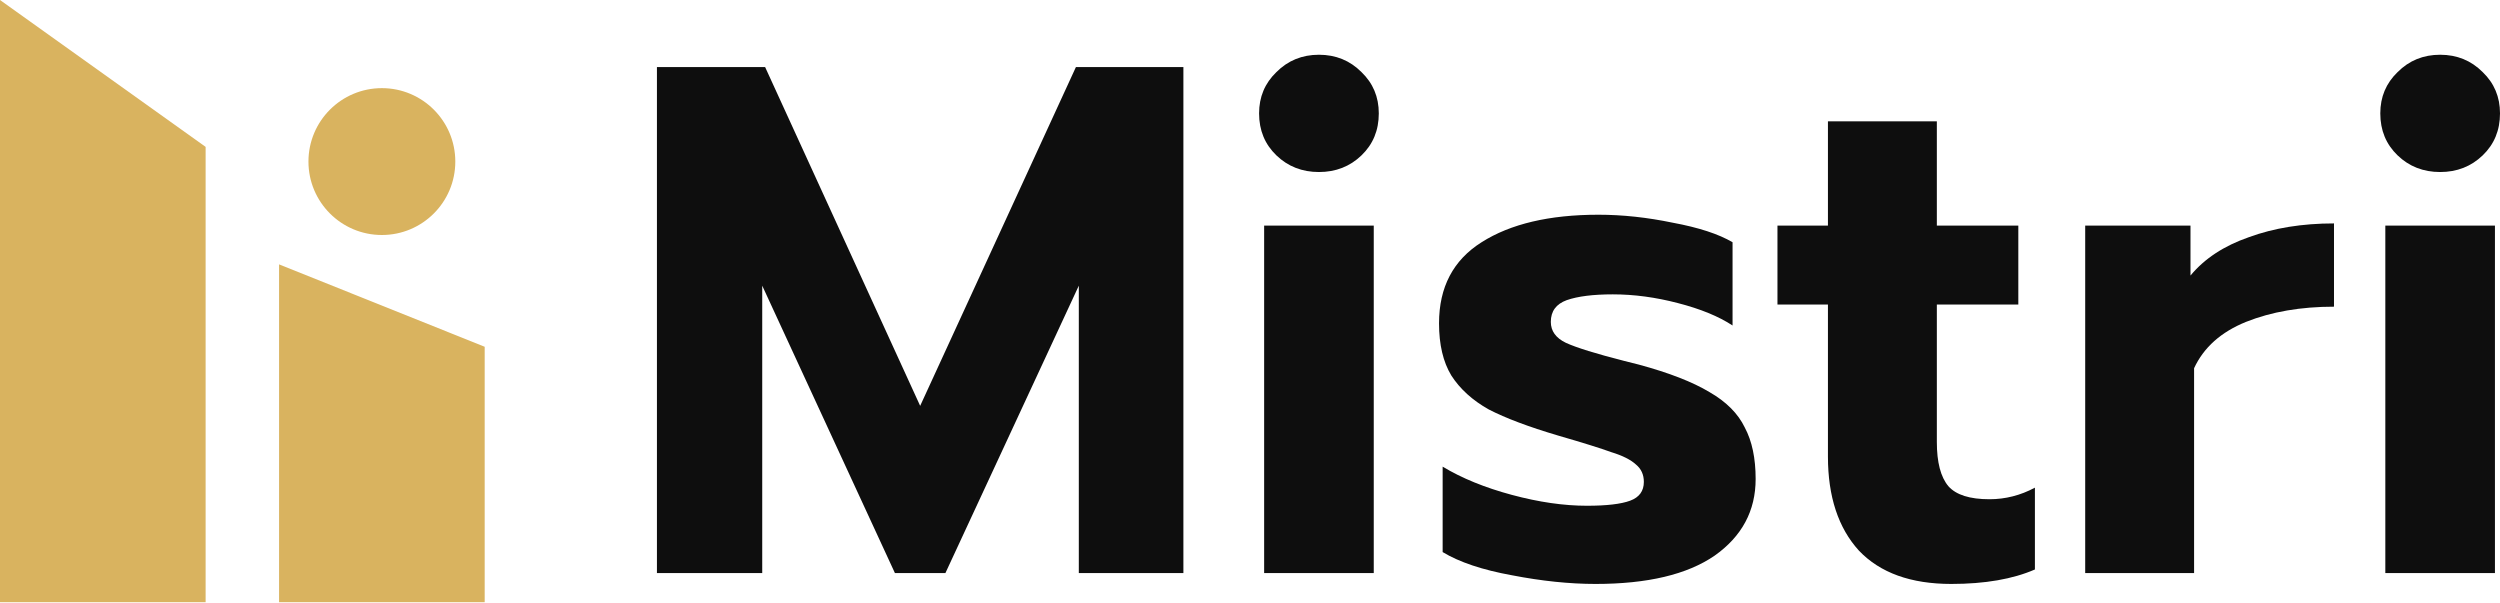
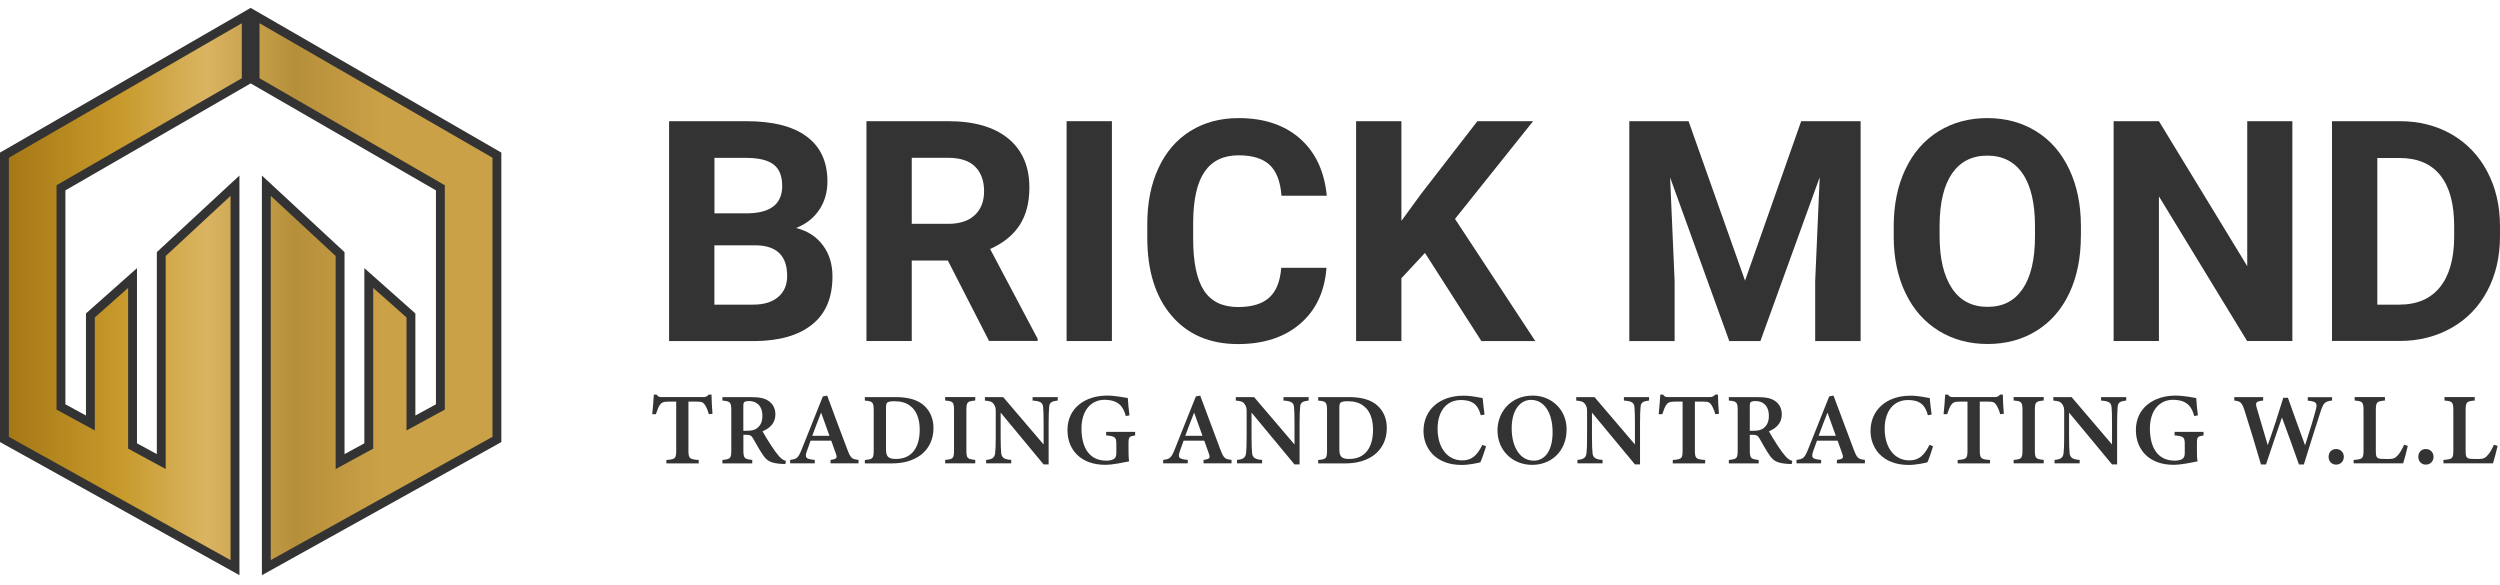
- <svg xmlns="http://www.w3.org/2000/svg" width="137" height="33" viewBox="0 0 137 33" fill="none">
-   <path d="M0 0L11.268 8.049V33H0V0Z" fill="#D9B35F" />
-   <path d="M15.293 14.488L26.561 19.003V33H15.293V14.488Z" fill="#D9B35F" />
-   <circle cx="20.927" cy="8.854" r="4.024" fill="#D9B35F" />
-   <path d="M36 3.674H41.928L50.425 22.241L58.961 3.674H64.85V31.405H59.119V15.655L51.808 31.405H49.042L41.77 15.655V31.405H36V3.674Z" fill="#0E0E0E" />
-   <path d="M72.278 9.427C71.356 9.427 70.579 9.123 69.946 8.514C69.314 7.906 68.998 7.139 68.998 6.213C68.998 5.314 69.314 4.56 69.946 3.952C70.579 3.317 71.356 3 72.278 3C73.2 3 73.978 3.317 74.61 3.952C75.242 4.56 75.558 5.314 75.558 6.213C75.558 7.139 75.242 7.906 74.61 8.514C73.978 9.123 73.2 9.427 72.278 9.427ZM69.275 12.363H75.282V31.405H69.275V12.363Z" fill="#0E0E0E" />
-   <path d="M87.435 32C86.013 32 84.484 31.841 82.851 31.524C81.244 31.233 79.979 30.81 79.057 30.254V25.573C80.111 26.208 81.376 26.724 82.851 27.12C84.326 27.517 85.697 27.715 86.961 27.715C88.041 27.715 88.832 27.623 89.332 27.438C89.833 27.253 90.083 26.909 90.083 26.406C90.083 26.01 89.938 25.692 89.648 25.454C89.359 25.19 88.911 24.965 88.305 24.78C87.725 24.568 86.75 24.264 85.38 23.867C83.773 23.391 82.508 22.915 81.586 22.439C80.691 21.937 80.006 21.315 79.531 20.575C79.083 19.834 78.859 18.882 78.859 17.718C78.859 15.735 79.637 14.254 81.191 13.275C82.772 12.27 84.906 11.767 87.593 11.767C88.911 11.767 90.268 11.913 91.664 12.204C93.087 12.468 94.18 12.825 94.944 13.275V17.837C94.18 17.335 93.179 16.925 91.941 16.607C90.729 16.29 89.543 16.131 88.384 16.131C87.304 16.131 86.46 16.237 85.855 16.449C85.275 16.66 84.985 17.057 84.985 17.639C84.985 18.141 85.262 18.525 85.815 18.789C86.395 19.054 87.462 19.384 89.016 19.781L89.807 19.98C91.466 20.429 92.757 20.932 93.68 21.487C94.602 22.016 95.247 22.664 95.616 23.431C96.011 24.172 96.209 25.11 96.209 26.248C96.209 27.993 95.458 29.395 93.956 30.453C92.454 31.484 90.281 32 87.435 32Z" fill="#0E0E0E" />
-   <path d="M106.929 32C104.716 32 103.03 31.392 101.87 30.175C100.738 28.932 100.171 27.213 100.171 25.018V16.687H97.405V12.363H100.171V6.65H106.139V12.363H110.604V16.687H106.139V24.224C106.139 25.335 106.349 26.142 106.771 26.644C107.193 27.12 107.943 27.358 109.024 27.358C109.893 27.358 110.723 27.147 111.513 26.724V31.207C110.301 31.735 108.773 32 106.929 32Z" fill="#0E0E0E" />
-   <path d="M114.269 12.363H120.039V15.1C120.803 14.174 121.87 13.473 123.24 12.997C124.61 12.495 126.164 12.243 127.903 12.243V16.806C126.085 16.806 124.478 17.083 123.082 17.639C121.712 18.194 120.763 19.041 120.236 20.178V31.405H114.269V12.363Z" fill="#0E0E0E" />
-   <path d="M133.72 9.427C132.798 9.427 132.02 9.123 131.388 8.514C130.756 7.906 130.44 7.139 130.44 6.213C130.44 5.314 130.756 4.56 131.388 3.952C132.02 3.317 132.798 3 133.72 3C134.642 3 135.419 3.317 136.052 3.952C136.684 4.56 137 5.314 137 6.213C137 7.139 136.684 7.906 136.052 8.514C135.419 9.123 134.642 9.427 133.72 9.427ZM130.716 12.363H136.723V31.405H130.716V12.363Z" fill="#0E0E0E" />
+ <svg xmlns="http://www.w3.org/2000/svg" width="214" height="50" viewBox="0 0 214 50" fill="none">
+   <path d="M22.797 15.893L29.111 21.747V39.511L31.567 38.173V23.798L35.177 27.003V36.208L37.696 34.837V16.076L21.836 6.919V1.334L42.535 13.283V37.617L22.797 48.592V15.893ZM0.379 37.617V13.283L21.077 1.334V6.919L5.218 16.076V34.834L7.737 36.205V27L11.347 23.796V38.17L13.803 39.508V21.747L20.116 15.893V48.592L0.379 37.617Z" fill="url(#paint0_linear_1914_30139)" />
+   <path d="M20.698 1.989V6.699L5.218 15.638L4.839 15.858V35.062L5.233 35.277L6.994 36.235L8.117 36.847V27.175L10.968 24.643V38.401L11.362 38.616L13.06 39.539L14.183 40.151V21.914L19.737 16.764V47.947L0.759 37.394V13.503L20.698 1.989ZM22.216 1.989L42.156 13.501V37.391L23.177 47.944V16.764L28.732 21.914V40.151L29.855 39.539L31.552 38.616L31.947 38.401V24.643L34.798 27.175V36.847L35.921 36.235L37.681 35.277L38.076 35.062V15.858L37.696 15.638L22.216 6.699V1.989ZM21.457 0.674L0 13.063V37.839L20.496 49.234V15.026L13.424 21.582V38.871L11.726 37.948V22.953L7.358 26.831V35.568L5.598 34.609V16.296L21.457 7.139V0.676V0.674ZM21.457 0.674V7.139L37.317 16.296V34.609L35.556 35.568V26.831L31.188 22.953V37.948L29.491 38.871V21.582L22.419 15.026V49.237L42.915 37.842V13.063L21.457 0.676V0.674Z" fill="#333333" />
+   <path d="M57.273 29.192V10.373H63.863C66.148 10.373 67.877 10.809 69.055 11.688C70.234 12.566 70.828 13.842 70.828 15.533C70.828 16.455 70.594 17.268 70.119 17.971C69.645 18.675 68.985 19.188 68.145 19.515C69.11 19.755 69.868 20.241 70.425 20.977C70.981 21.708 71.259 22.608 71.259 23.666C71.259 25.477 70.681 26.846 69.525 27.773C68.368 28.706 66.726 29.181 64.588 29.197H57.273V29.192ZM61.152 18.261H64.021C65.974 18.228 66.956 17.448 66.956 15.92C66.956 15.069 66.71 14.453 66.214 14.077C65.717 13.7 64.937 13.515 63.868 13.515H61.157V18.255L61.152 18.261ZM61.152 20.999V26.077H64.474C65.385 26.077 66.099 25.859 66.612 25.422C67.125 24.986 67.381 24.386 67.381 23.622C67.381 21.899 66.492 21.026 64.708 20.999H61.152Z" fill="#333333" />
+   <path d="M81.134 22.302H78.046V29.192H74.168V10.373H81.161C83.381 10.373 85.099 10.869 86.305 11.857C87.51 12.85 88.116 14.246 88.116 16.057C88.116 17.339 87.837 18.413 87.281 19.27C86.725 20.126 85.885 20.808 84.755 21.315L88.825 29.006V29.186H84.663L81.134 22.297V22.302ZM78.046 19.16H81.172C82.148 19.16 82.901 18.915 83.435 18.419C83.97 17.922 84.237 17.241 84.237 16.368C84.237 15.495 83.986 14.78 83.479 14.273C82.977 13.766 82.203 13.509 81.161 13.509H78.046V19.155V19.16Z" fill="#333333" />
+   <path d="M95.179 29.192H91.301V10.373H95.179V29.192Z" fill="#333333" />
+   <path d="M113.546 22.922C113.398 24.946 112.651 26.539 111.304 27.706C109.956 28.868 108.178 29.452 105.974 29.452C103.564 29.452 101.665 28.639 100.28 27.013C98.894 25.388 98.207 23.162 98.207 20.326V19.175C98.207 17.364 98.523 15.771 99.162 14.391C99.8 13.011 100.711 11.953 101.894 11.217C103.078 10.48 104.458 10.109 106.024 10.109C108.195 10.109 109.945 10.693 111.271 11.855C112.596 13.017 113.366 14.653 113.573 16.753H109.695C109.602 15.537 109.264 14.659 108.68 14.113C108.096 13.568 107.213 13.295 106.024 13.295C104.731 13.295 103.765 13.758 103.122 14.686C102.478 15.613 102.151 17.048 102.134 18.995V20.419C102.134 22.453 102.445 23.937 103.062 24.875C103.678 25.813 104.649 26.282 105.974 26.282C107.175 26.282 108.064 26.01 108.658 25.464C109.253 24.919 109.585 24.073 109.673 22.922H113.551H113.546Z" fill="#333333" />
+   <path d="M121.979 21.646L119.96 23.817V29.196H116.082V10.377H119.96V18.908L121.668 16.568L126.462 10.377H131.23L124.548 18.739L131.421 29.196H126.806L121.973 21.646H121.979Z" fill="#333333" />
+   <path d="M144.542 10.377L149.374 24.024L154.18 10.377H159.269V29.196H155.38V24.052L155.767 15.172L150.689 29.196H148.027L142.96 15.188L143.347 24.052V29.196H139.469V10.377H144.536H144.542Z" fill="#333333" />
+   <path d="M178.122 20.211C178.122 22.066 177.795 23.686 177.14 25.082C176.486 26.479 175.547 27.553 174.331 28.312C173.109 29.07 171.713 29.446 170.136 29.446C168.56 29.446 167.185 29.07 165.963 28.323C164.742 27.57 163.793 26.501 163.122 25.11C162.451 23.719 162.107 22.115 162.102 20.31V19.377C162.102 17.522 162.434 15.897 163.105 14.484C163.771 13.077 164.714 11.997 165.936 11.239C167.153 10.486 168.549 10.109 170.114 10.109C171.68 10.109 173.076 10.486 174.293 11.239C175.515 11.991 176.453 13.071 177.124 14.484C177.789 15.891 178.127 17.517 178.127 19.36V20.201L178.122 20.211ZM174.195 19.36C174.195 17.386 173.84 15.886 173.136 14.86C172.433 13.835 171.424 13.322 170.114 13.322C168.805 13.322 167.807 13.829 167.103 14.839C166.4 15.853 166.04 17.337 166.029 19.29V20.206C166.029 22.126 166.383 23.615 167.087 24.679C167.791 25.742 168.811 26.266 170.136 26.266C171.462 26.266 172.438 25.753 173.136 24.733C173.835 23.713 174.189 22.224 174.195 20.266V19.35V19.36Z" fill="#333333" />
+   <path d="M196.232 29.192H192.353L184.804 16.809V29.192H180.926V10.373H184.804L192.364 22.782V10.373H196.226V29.192H196.232Z" fill="#333333" />
+   <path d="M199.62 29.192V10.373H205.408C207.06 10.373 208.544 10.744 209.848 11.491C211.151 12.239 212.171 13.297 212.902 14.671C213.633 16.046 213.999 17.606 213.999 19.357V20.224C213.999 21.975 213.639 23.53 212.919 24.888C212.199 26.252 211.184 27.304 209.875 28.052C208.566 28.799 207.088 29.181 205.44 29.186H199.609L199.62 29.192ZM203.499 13.515V26.077H205.375C206.891 26.077 208.048 25.581 208.85 24.593C209.651 23.606 210.061 22.188 210.077 20.344V19.351C210.077 17.437 209.679 15.991 208.888 15.004C208.097 14.017 206.935 13.526 205.413 13.526H203.499V13.515Z" fill="#333333" />
+   <path d="M60.676 35.452C60.583 35.092 60.425 34.776 60.332 34.645C60.179 34.443 60.103 34.377 59.601 34.377H58.93V38.534C58.93 39.248 59.012 39.314 59.809 39.374V39.668H57.043V39.374C57.812 39.314 57.883 39.254 57.883 38.534V34.377H57.261C56.776 34.377 56.634 34.448 56.476 34.672C56.361 34.841 56.258 35.119 56.143 35.457H55.832C55.892 34.857 55.947 34.219 55.968 33.777H56.208C56.339 33.979 56.443 33.99 56.699 33.99H60.179C60.419 33.99 60.523 33.946 60.665 33.777H60.905C60.91 34.159 60.943 34.879 60.987 35.425L60.681 35.452H60.676Z" fill="#333333" />
+   <path d="M67.224 39.721C67.147 39.721 67.049 39.721 66.94 39.711C65.996 39.661 65.669 39.449 65.364 39.023C65.025 38.554 64.747 38.014 64.458 37.523C64.311 37.272 64.191 37.218 63.853 37.218H63.634V38.522C63.634 39.242 63.727 39.296 64.393 39.372V39.667H61.84V39.372C62.527 39.301 62.598 39.242 62.598 38.522V35.129C62.598 34.42 62.505 34.349 61.84 34.289V33.994H64.267C64.993 33.994 65.434 34.076 65.784 34.316C66.138 34.55 66.373 34.938 66.373 35.472C66.373 36.242 65.871 36.672 65.271 36.918C65.413 37.185 65.762 37.758 66.024 38.156C66.335 38.631 66.52 38.86 66.695 39.062C66.907 39.296 67.038 39.378 67.273 39.454L67.224 39.732V39.721ZM63.934 36.874C64.338 36.874 64.627 36.809 64.823 36.64C65.129 36.394 65.26 36.056 65.26 35.598C65.26 34.67 64.698 34.332 64.142 34.332C63.902 34.332 63.776 34.365 63.716 34.42C63.651 34.474 63.629 34.572 63.629 34.769V36.874H63.929H63.934Z" fill="#333333" />
+   <path d="M71.095 39.662V39.367C71.651 39.291 71.673 39.198 71.553 38.838C71.455 38.549 71.302 38.14 71.155 37.72H69.388C69.279 38.031 69.153 38.369 69.049 38.669C68.864 39.225 69.044 39.296 69.742 39.367V39.662H67.637V39.367C68.188 39.296 68.324 39.225 68.624 38.472L70.435 33.934L70.806 33.863C71.362 35.374 71.957 36.962 72.519 38.44C72.824 39.236 72.906 39.296 73.49 39.367V39.662H71.09H71.095ZM70.288 35.32C70.026 35.991 69.764 36.651 69.529 37.305H71.002L70.288 35.32Z" fill="#333333" />
+   <path d="M76.622 33.99C77.779 33.99 78.586 34.23 79.137 34.748C79.573 35.163 79.906 35.774 79.906 36.641C79.906 37.65 79.486 38.441 78.815 38.949C78.16 39.439 77.326 39.669 76.306 39.669H74.031V39.374C74.724 39.314 74.789 39.243 74.789 38.523V35.147C74.789 34.405 74.691 34.35 74.031 34.29V33.996H76.622V33.99ZM75.842 38.452C75.842 39.085 76.044 39.287 76.688 39.287C78.002 39.287 78.728 38.376 78.728 36.772C78.728 35.899 78.466 35.174 77.964 34.787C77.588 34.459 77.113 34.345 76.529 34.345C76.18 34.345 76.011 34.41 75.946 34.465C75.87 34.536 75.842 34.667 75.842 34.95V38.458V38.452Z" fill="#333333" />
+   <path d="M80.906 39.663V39.368C81.588 39.303 81.664 39.254 81.664 38.518V35.141C81.664 34.399 81.583 34.345 80.906 34.285V33.99H83.481V34.285C82.799 34.35 82.723 34.405 82.723 35.141V38.518C82.723 39.248 82.799 39.292 83.481 39.368V39.663H80.906Z" fill="#333333" />
+   <path d="M90.549 34.283C90.009 34.349 89.834 34.452 89.807 34.85C89.785 35.172 89.763 35.489 89.763 36.269V39.754H89.332L85.656 35.32V37.365C85.656 38.134 85.678 38.494 85.7 38.745C85.727 39.149 85.923 39.329 86.561 39.367V39.661H84.412V39.367C84.925 39.323 85.138 39.192 85.187 38.778C85.219 38.478 85.236 38.134 85.236 37.36V35.238C85.236 34.965 85.219 34.791 85.056 34.578C84.898 34.36 84.696 34.327 84.309 34.289V33.994H85.874L89.332 38.047V36.274C89.332 35.494 89.321 35.178 89.294 34.878C89.267 34.496 89.109 34.332 88.389 34.289V33.994H90.543V34.289L90.549 34.283Z" fill="#333333" />
+   <path d="M97.168 37.272C96.655 37.354 96.601 37.392 96.601 37.96V38.653C96.601 38.963 96.612 39.258 96.655 39.492C96.175 39.585 95.302 39.787 94.588 39.787C92.559 39.787 91.375 38.543 91.375 36.809C91.375 34.889 92.941 33.863 94.757 33.863C95.526 33.863 96.257 34.038 96.541 34.071C96.557 34.436 96.617 35.052 96.682 35.554L96.371 35.614C96.164 34.872 95.864 34.518 95.319 34.332C95.117 34.261 94.784 34.223 94.55 34.223C93.393 34.223 92.575 35.14 92.575 36.678C92.575 38.216 93.175 39.432 94.702 39.432C94.921 39.432 95.16 39.394 95.324 39.302C95.472 39.214 95.559 39.083 95.559 38.783V38.031C95.559 37.409 95.455 37.349 94.686 37.267V36.967H97.168V37.267V37.272Z" fill="#333333" />
+   <path d="M103.025 39.662V39.367C103.581 39.291 103.603 39.198 103.483 38.838C103.385 38.549 103.232 38.14 103.085 37.72H101.317C101.203 38.031 101.083 38.369 100.979 38.669C100.794 39.225 100.974 39.296 101.672 39.367V39.662H99.566V39.367C100.117 39.296 100.254 39.225 100.554 38.472L102.365 33.934L102.736 33.863C103.292 35.374 103.887 36.962 104.448 38.44C104.754 39.236 104.836 39.296 105.419 39.367V39.662H103.019H103.025ZM102.217 35.32C101.956 35.991 101.694 36.651 101.459 37.305H102.932L102.217 35.32Z" fill="#333333" />
+   <path d="M112.031 34.283C111.491 34.349 111.316 34.452 111.289 34.85C111.267 35.172 111.245 35.489 111.245 36.269V39.754H110.809L107.132 35.32V37.365C107.132 38.134 107.154 38.494 107.176 38.745C107.203 39.149 107.4 39.329 108.038 39.367V39.661H105.889V39.367C106.402 39.323 106.614 39.192 106.663 38.778C106.696 38.478 106.712 38.134 106.712 37.36V35.238C106.712 34.965 106.696 34.791 106.532 34.578C106.374 34.36 106.172 34.327 105.785 34.289V33.994H107.351L110.809 38.047V36.274C110.809 35.494 110.798 35.178 110.771 34.878C110.743 34.496 110.585 34.332 109.865 34.289V33.994H112.02V34.289L112.031 34.283Z" fill="#333333" />
+   <path d="M115.427 33.99C116.583 33.99 117.391 34.23 117.942 34.748C118.383 35.163 118.711 35.774 118.711 36.641C118.711 37.65 118.291 38.441 117.62 38.949C116.965 39.439 116.131 39.669 115.111 39.669H112.836V39.374C113.529 39.314 113.594 39.243 113.594 38.523V35.147C113.594 34.405 113.496 34.35 112.836 34.29V33.996H115.427V33.99ZM114.647 38.452C114.647 39.085 114.849 39.287 115.492 39.287C116.807 39.287 117.532 38.376 117.532 36.772C117.532 35.899 117.271 35.174 116.769 34.787C116.387 34.459 115.918 34.345 115.334 34.345C114.985 34.345 114.816 34.41 114.751 34.465C114.674 34.536 114.647 34.667 114.647 34.95V38.458V38.452Z" fill="#333333" />
+   <path d="M127.203 38.202C127.083 38.633 126.853 39.282 126.717 39.577C126.483 39.631 125.779 39.8 125.113 39.8C122.855 39.8 121.852 38.333 121.852 36.893C121.852 35.093 123.221 33.871 125.266 33.871C126.024 33.871 126.673 34.046 126.913 34.078C126.957 34.482 127.017 35.087 127.077 35.486L126.755 35.546C126.575 34.897 126.33 34.564 125.877 34.378C125.659 34.286 125.332 34.242 125.064 34.242C123.739 34.242 123.057 35.3 123.057 36.697C123.057 38.328 123.897 39.408 125.168 39.408C125.959 39.408 126.428 39.015 126.892 38.082L127.197 38.197L127.203 38.202Z" fill="#333333" />
+   <path d="M131.205 33.863C132.776 33.863 134.102 35.031 134.102 36.754C134.102 38.62 132.793 39.792 131.156 39.792C129.433 39.792 128.184 38.516 128.184 36.847C128.184 35.331 129.264 33.863 131.2 33.863H131.205ZM131.058 34.229C130.136 34.229 129.4 35.085 129.4 36.661C129.4 38.238 130.093 39.432 131.293 39.432C132.204 39.432 132.902 38.636 132.902 37.005C132.902 35.238 132.122 34.229 131.058 34.229Z" fill="#333333" />
+   <path d="M141.171 34.283C140.631 34.349 140.457 34.452 140.43 34.85C140.408 35.172 140.386 35.489 140.386 36.269V39.754H139.95L136.273 35.32V37.365C136.273 38.134 136.295 38.494 136.317 38.745C136.344 39.149 136.54 39.329 137.179 39.367V39.661H135.029V39.367C135.542 39.323 135.76 39.192 135.804 38.778C135.837 38.478 135.853 38.134 135.853 37.36V35.238C135.853 34.965 135.837 34.791 135.673 34.578C135.515 34.36 135.313 34.327 134.926 34.289V33.994H136.491L139.95 38.047V36.274C139.95 35.494 139.939 35.178 139.911 34.878C139.884 34.496 139.726 34.332 139.006 34.289V33.994H141.16V34.289L141.171 34.283Z" fill="#333333" />
+   <path d="M146.828 35.452C146.735 35.092 146.577 34.776 146.484 34.645C146.332 34.443 146.255 34.377 145.754 34.377H145.083V38.534C145.083 39.248 145.164 39.314 145.961 39.374V39.668H143.19V39.374C143.959 39.314 144.03 39.254 144.03 38.534V34.377H143.408C142.923 34.377 142.781 34.448 142.623 34.672C142.508 34.841 142.404 35.119 142.29 35.457H141.984C142.044 34.857 142.099 34.219 142.121 33.777H142.361C142.492 33.979 142.595 33.99 142.852 33.99H146.332C146.572 33.99 146.675 33.946 146.817 33.777H147.057C147.057 34.159 147.095 34.879 147.139 35.425L146.834 35.452H146.828Z" fill="#333333" />
+   <path d="M153.372 39.721C153.301 39.721 153.197 39.721 153.088 39.711C152.145 39.661 151.817 39.449 151.512 39.023C151.174 38.554 150.896 38.014 150.607 37.523C150.459 37.272 150.339 37.218 150.001 37.218H149.783V38.522C149.783 39.242 149.876 39.296 150.541 39.372V39.667H147.988V39.372C148.676 39.301 148.746 39.242 148.746 38.522V35.129C148.746 34.42 148.654 34.349 147.988 34.289V33.994H150.416C151.141 33.994 151.583 34.076 151.932 34.316C152.287 34.55 152.521 34.938 152.521 35.472C152.521 36.242 152.019 36.672 151.419 36.918C151.561 37.185 151.91 37.758 152.172 38.156C152.483 38.631 152.668 38.86 152.843 39.062C153.056 39.296 153.187 39.378 153.421 39.454L153.367 39.732L153.372 39.721ZM150.083 36.874C150.487 36.874 150.776 36.809 150.977 36.64C151.283 36.394 151.414 36.056 151.414 35.598C151.414 34.67 150.852 34.332 150.296 34.332C150.056 34.332 149.93 34.365 149.87 34.42C149.805 34.474 149.783 34.572 149.783 34.769V36.874H150.083Z" fill="#333333" />
+   <path d="M157.24 39.662V39.367C157.796 39.291 157.818 39.198 157.698 38.838C157.6 38.549 157.447 38.14 157.3 37.72H155.532C155.423 38.031 155.298 38.369 155.194 38.669C155.009 39.225 155.189 39.296 155.887 39.367V39.662H153.781V39.367C154.332 39.296 154.469 39.225 154.769 38.472L156.579 33.934L156.95 33.863C157.507 35.374 158.101 36.962 158.663 38.44C158.969 39.236 159.05 39.296 159.634 39.367V39.662H157.234H157.24ZM156.432 35.32C156.17 35.991 155.909 36.651 155.674 37.305H157.147L156.432 35.32Z" fill="#333333" />
+   <path d="M165.468 38.202C165.348 38.633 165.119 39.282 164.983 39.577C164.748 39.631 164.045 39.8 163.379 39.8C161.121 39.8 160.117 38.333 160.117 36.893C160.117 35.093 161.486 33.871 163.532 33.871C164.29 33.871 164.939 34.046 165.185 34.078C165.223 34.482 165.288 35.087 165.348 35.486L165.026 35.546C164.846 34.897 164.601 34.564 164.148 34.378C163.93 34.286 163.603 34.242 163.335 34.242C162.01 34.242 161.328 35.3 161.328 36.697C161.328 38.328 162.168 39.408 163.439 39.408C164.23 39.408 164.699 39.015 165.163 38.082L165.468 38.197V38.202Z" fill="#333333" />
+   <path d="M171.215 35.452C171.122 35.092 170.964 34.776 170.871 34.645C170.718 34.443 170.642 34.377 170.14 34.377H169.469V38.534C169.469 39.248 169.551 39.314 170.348 39.374V39.668H167.577V39.374C168.346 39.314 168.417 39.254 168.417 38.534V34.377H167.795C167.309 34.377 167.167 34.448 167.009 34.672C166.895 34.841 166.791 35.119 166.677 35.457H166.371C166.431 34.857 166.486 34.219 166.507 33.777H166.747C166.878 33.979 166.982 33.99 167.238 33.99H170.718C170.958 33.99 171.062 33.946 171.204 33.777H171.444C171.444 34.159 171.482 34.879 171.526 35.425L171.22 35.452H171.215Z" fill="#333333" />
+   <path d="M172.367 39.663V39.368C173.049 39.303 173.125 39.254 173.125 38.518V35.141C173.125 34.399 173.044 34.345 172.367 34.285V33.99H174.942V34.285C174.26 34.35 174.184 34.405 174.184 35.141V38.518C174.184 39.248 174.26 39.292 174.942 39.368V39.663H172.367Z" fill="#333333" />
+   <path d="M182.011 34.283C181.471 34.349 181.297 34.452 181.269 34.85C181.248 35.172 181.226 35.489 181.226 36.269V39.754H180.789L177.113 35.32V37.365C177.113 38.134 177.135 38.494 177.157 38.745C177.184 39.149 177.38 39.329 178.018 39.367V39.661H175.869V39.367C176.382 39.323 176.595 39.192 176.644 38.778C176.677 38.478 176.693 38.134 176.693 37.36V35.238C176.693 34.965 176.677 34.791 176.513 34.578C176.355 34.36 176.153 34.327 175.766 34.289V33.994H177.331L180.789 38.047V36.274C180.789 35.494 180.778 35.178 180.751 34.878C180.724 34.496 180.566 34.332 179.851 34.289V33.994H182.006V34.289L182.011 34.283Z" fill="#333333" />
+   <path d="M188.625 37.272C188.112 37.354 188.058 37.392 188.058 37.96V38.653C188.058 38.963 188.069 39.258 188.112 39.492C187.632 39.585 186.759 39.787 186.045 39.787C184.016 39.787 182.832 38.543 182.832 36.809C182.832 34.889 184.398 33.863 186.214 33.863C186.983 33.863 187.714 34.038 187.998 34.071C188.014 34.436 188.074 35.052 188.139 35.554L187.829 35.614C187.621 34.872 187.321 34.518 186.776 34.332C186.574 34.261 186.241 34.223 186.007 34.223C184.85 34.223 184.032 35.14 184.032 36.678C184.032 38.216 184.632 39.432 186.159 39.432C186.378 39.432 186.618 39.394 186.781 39.302C186.928 39.214 187.016 39.083 187.016 38.783V38.031C187.016 37.409 186.912 37.349 186.143 37.267V36.967H188.625V37.267V37.272Z" fill="#333333" />
+   <path d="M199.627 34.283C199.005 34.365 198.901 34.474 198.656 35.189C198.405 35.931 197.74 38.052 197.21 39.76H196.79C196.343 38.467 195.814 37.038 195.334 35.734C194.859 37.12 194.396 38.467 193.97 39.76H193.539C193.158 38.434 192.623 36.689 192.138 35.151C191.914 34.469 191.799 34.343 191.254 34.289V33.994H193.725V34.289C193.076 34.354 193.054 34.469 193.179 34.921C193.485 35.985 193.807 37.06 194.118 38.107C194.576 36.82 195.029 35.434 195.449 34.054H195.847C196.332 35.44 196.823 36.771 197.314 38.118C197.652 37.098 198.1 35.609 198.247 35.02C198.372 34.507 198.29 34.365 197.543 34.294V34H199.627V34.294V34.283Z" fill="#333333" />
+   <path d="M199.972 39.772C199.595 39.772 199.328 39.494 199.328 39.101C199.328 38.708 199.595 38.435 199.972 38.435C200.348 38.435 200.632 38.719 200.632 39.101C200.632 39.483 200.359 39.772 199.972 39.772Z" fill="#333333" />
+   <path d="M206.109 38.158C206.044 38.496 205.793 39.418 205.711 39.663H201.473V39.368C202.253 39.309 202.318 39.254 202.318 38.518V35.141C202.318 34.405 202.231 34.345 201.56 34.285V33.99H204.151V34.285C203.464 34.35 203.371 34.399 203.371 35.141V38.589C203.371 39.085 203.409 39.27 203.895 39.281C203.911 39.281 204.391 39.292 204.429 39.292C204.909 39.292 205.04 39.205 205.247 38.976C205.433 38.785 205.645 38.414 205.793 38.07L206.104 38.163L206.109 38.158Z" fill="#333333" />
+   <path d="M207.651 39.772C207.275 39.772 207.008 39.494 207.008 39.101C207.008 38.708 207.275 38.435 207.651 38.435C208.028 38.435 208.311 38.719 208.311 39.101C208.311 39.483 208.039 39.772 207.651 39.772Z" fill="#333333" />
+   <path d="M213.797 38.158C213.731 38.496 213.48 39.418 213.398 39.663H209.16V39.368C209.94 39.309 210.006 39.254 210.006 38.518V35.141C210.006 34.405 209.918 34.345 209.247 34.285V33.99H211.838V34.285C211.151 34.35 211.058 34.399 211.058 35.141V38.589C211.058 39.085 211.097 39.27 211.582 39.281C211.598 39.281 212.078 39.292 212.117 39.292C212.597 39.292 212.728 39.205 212.935 38.976C213.12 38.785 213.333 38.414 213.48 38.07L213.791 38.163L213.797 38.158Z" fill="#333333" />
+   <defs>
+     <linearGradient id="paint0_linear_1914_30139" x1="0.379" y1="24.962" x2="42.535" y2="24.962" gradientUnits="userSpaceOnUse">
+       <stop stop-color="#A47715" />
+       <stop offset="0.23" stop-color="#C7992B" />
+       <stop offset="0.41" stop-color="#DAB461" />
+       <stop offset="0.59" stop-color="#B68F3A" />
+       <stop offset="0.77" stop-color="#CBA147" />
+     </linearGradient>
+   </defs>
</svg>
